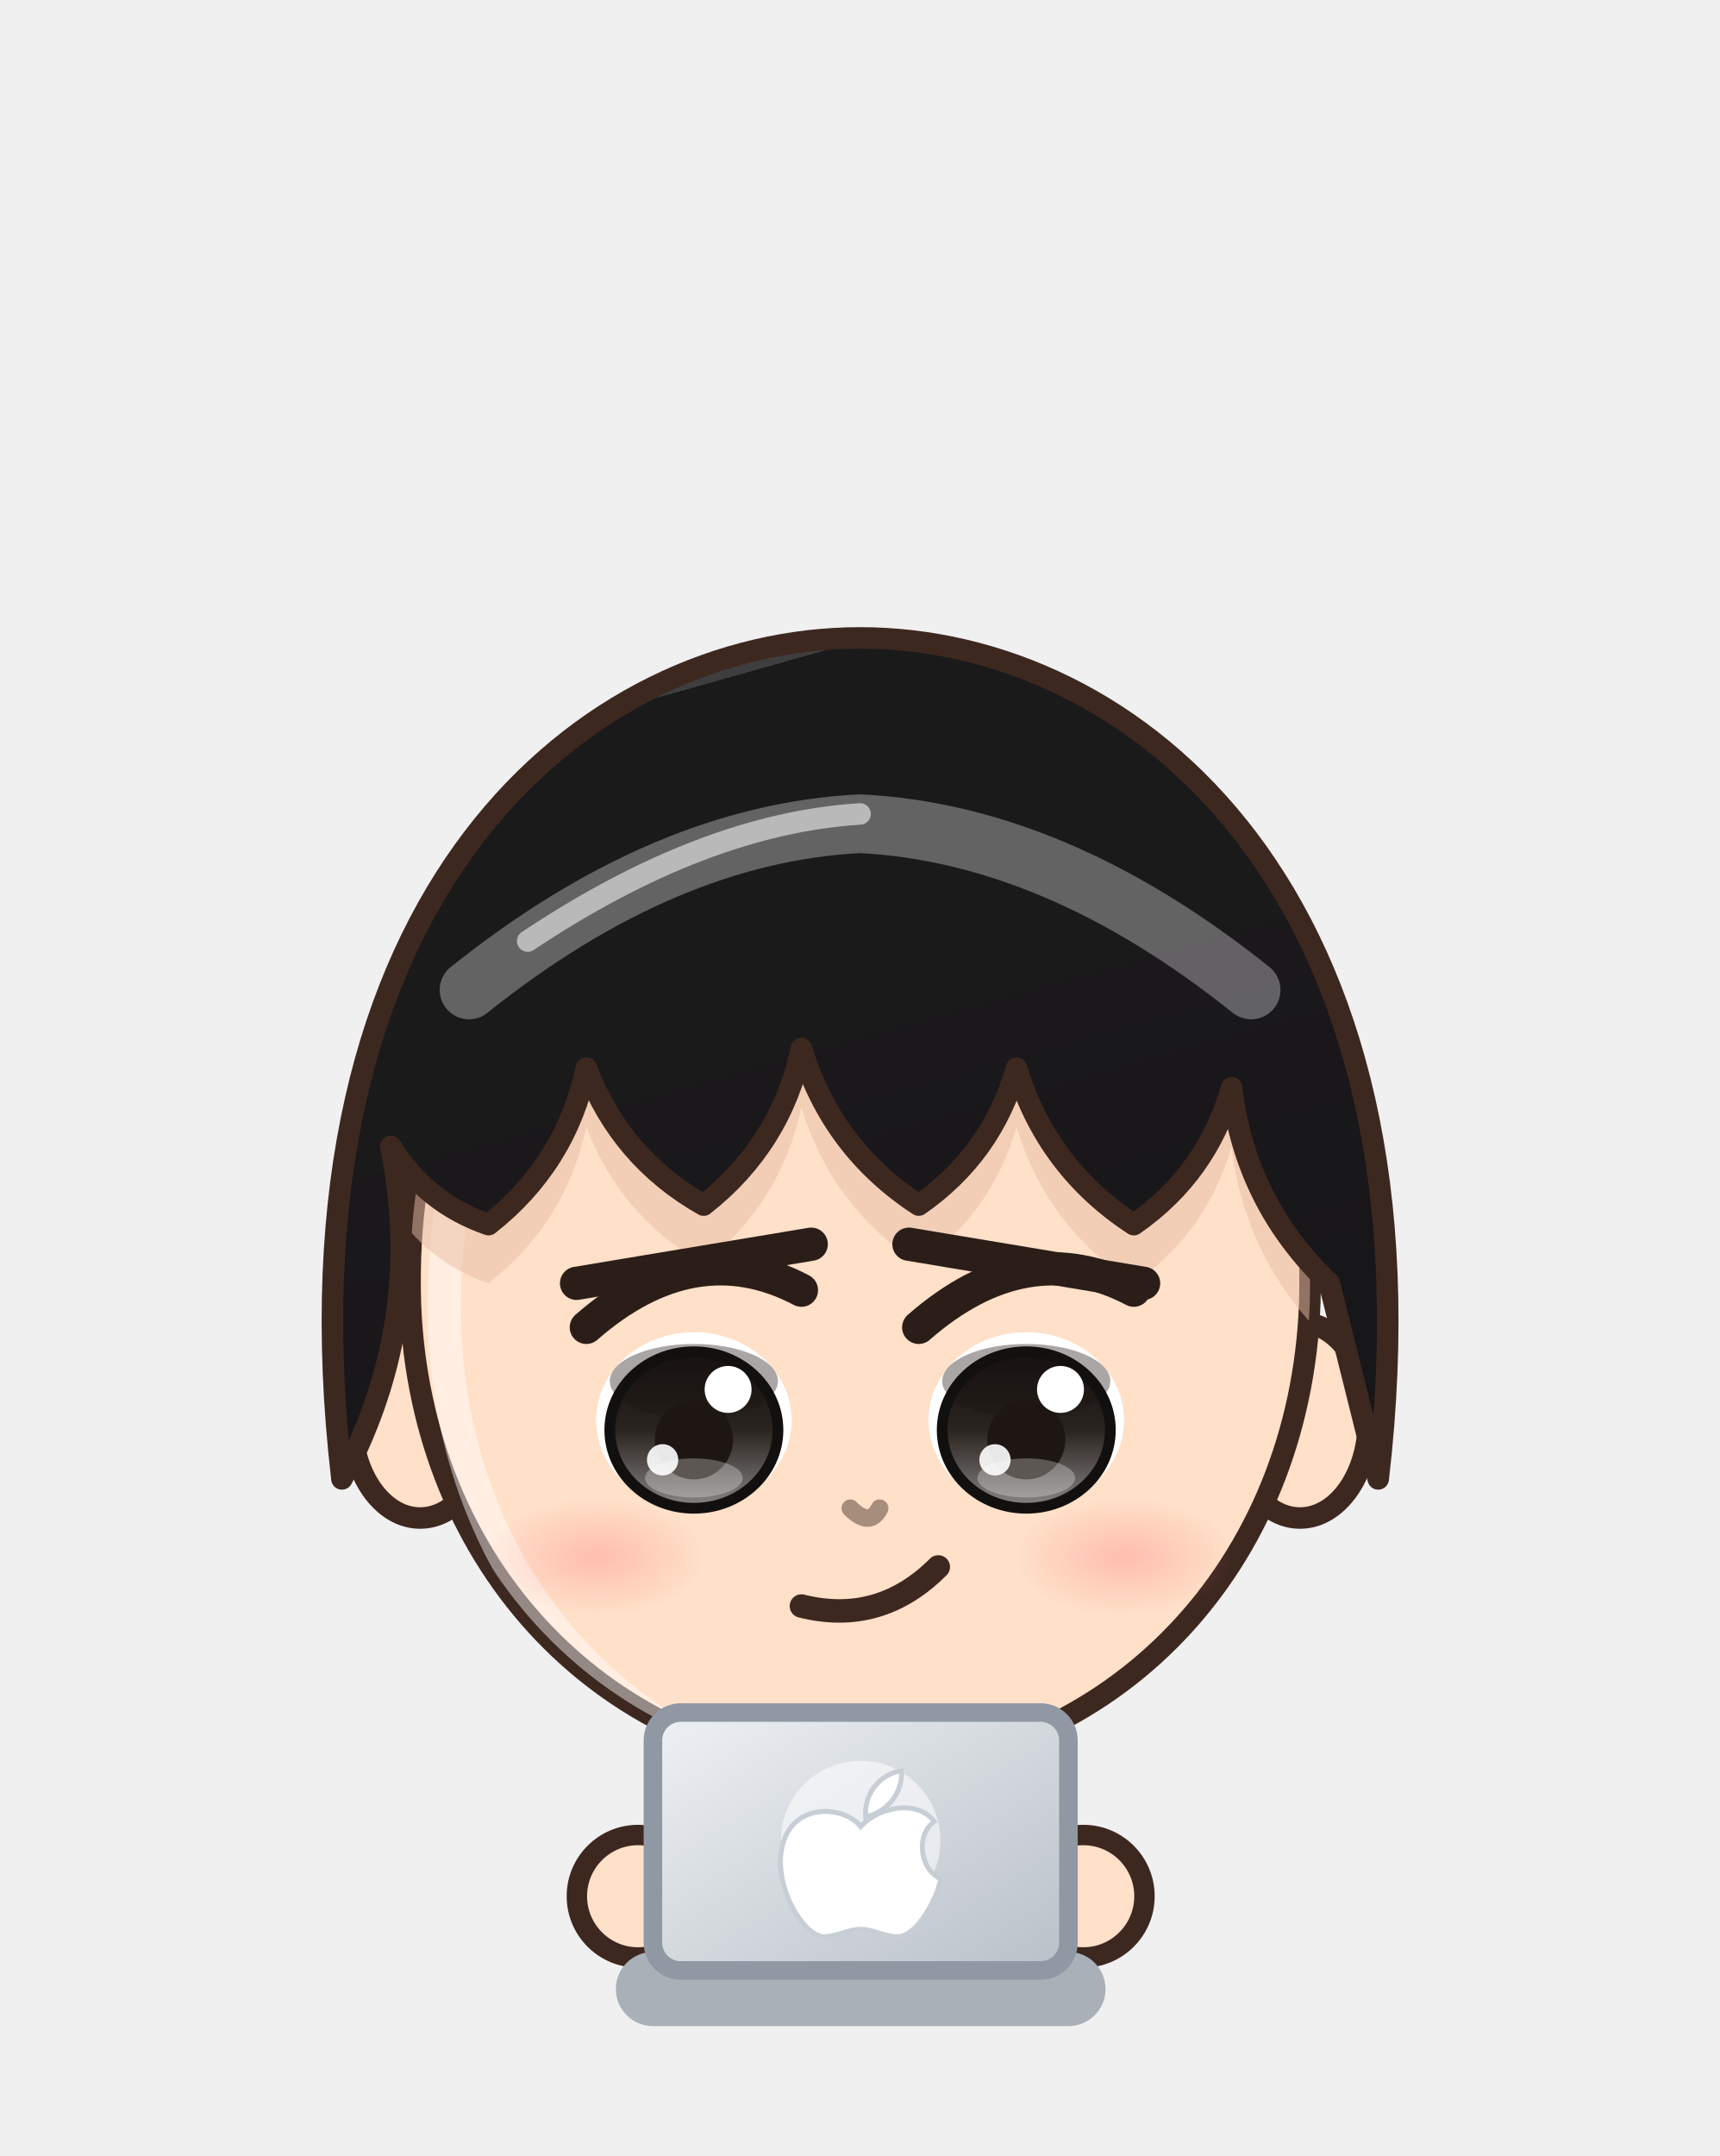
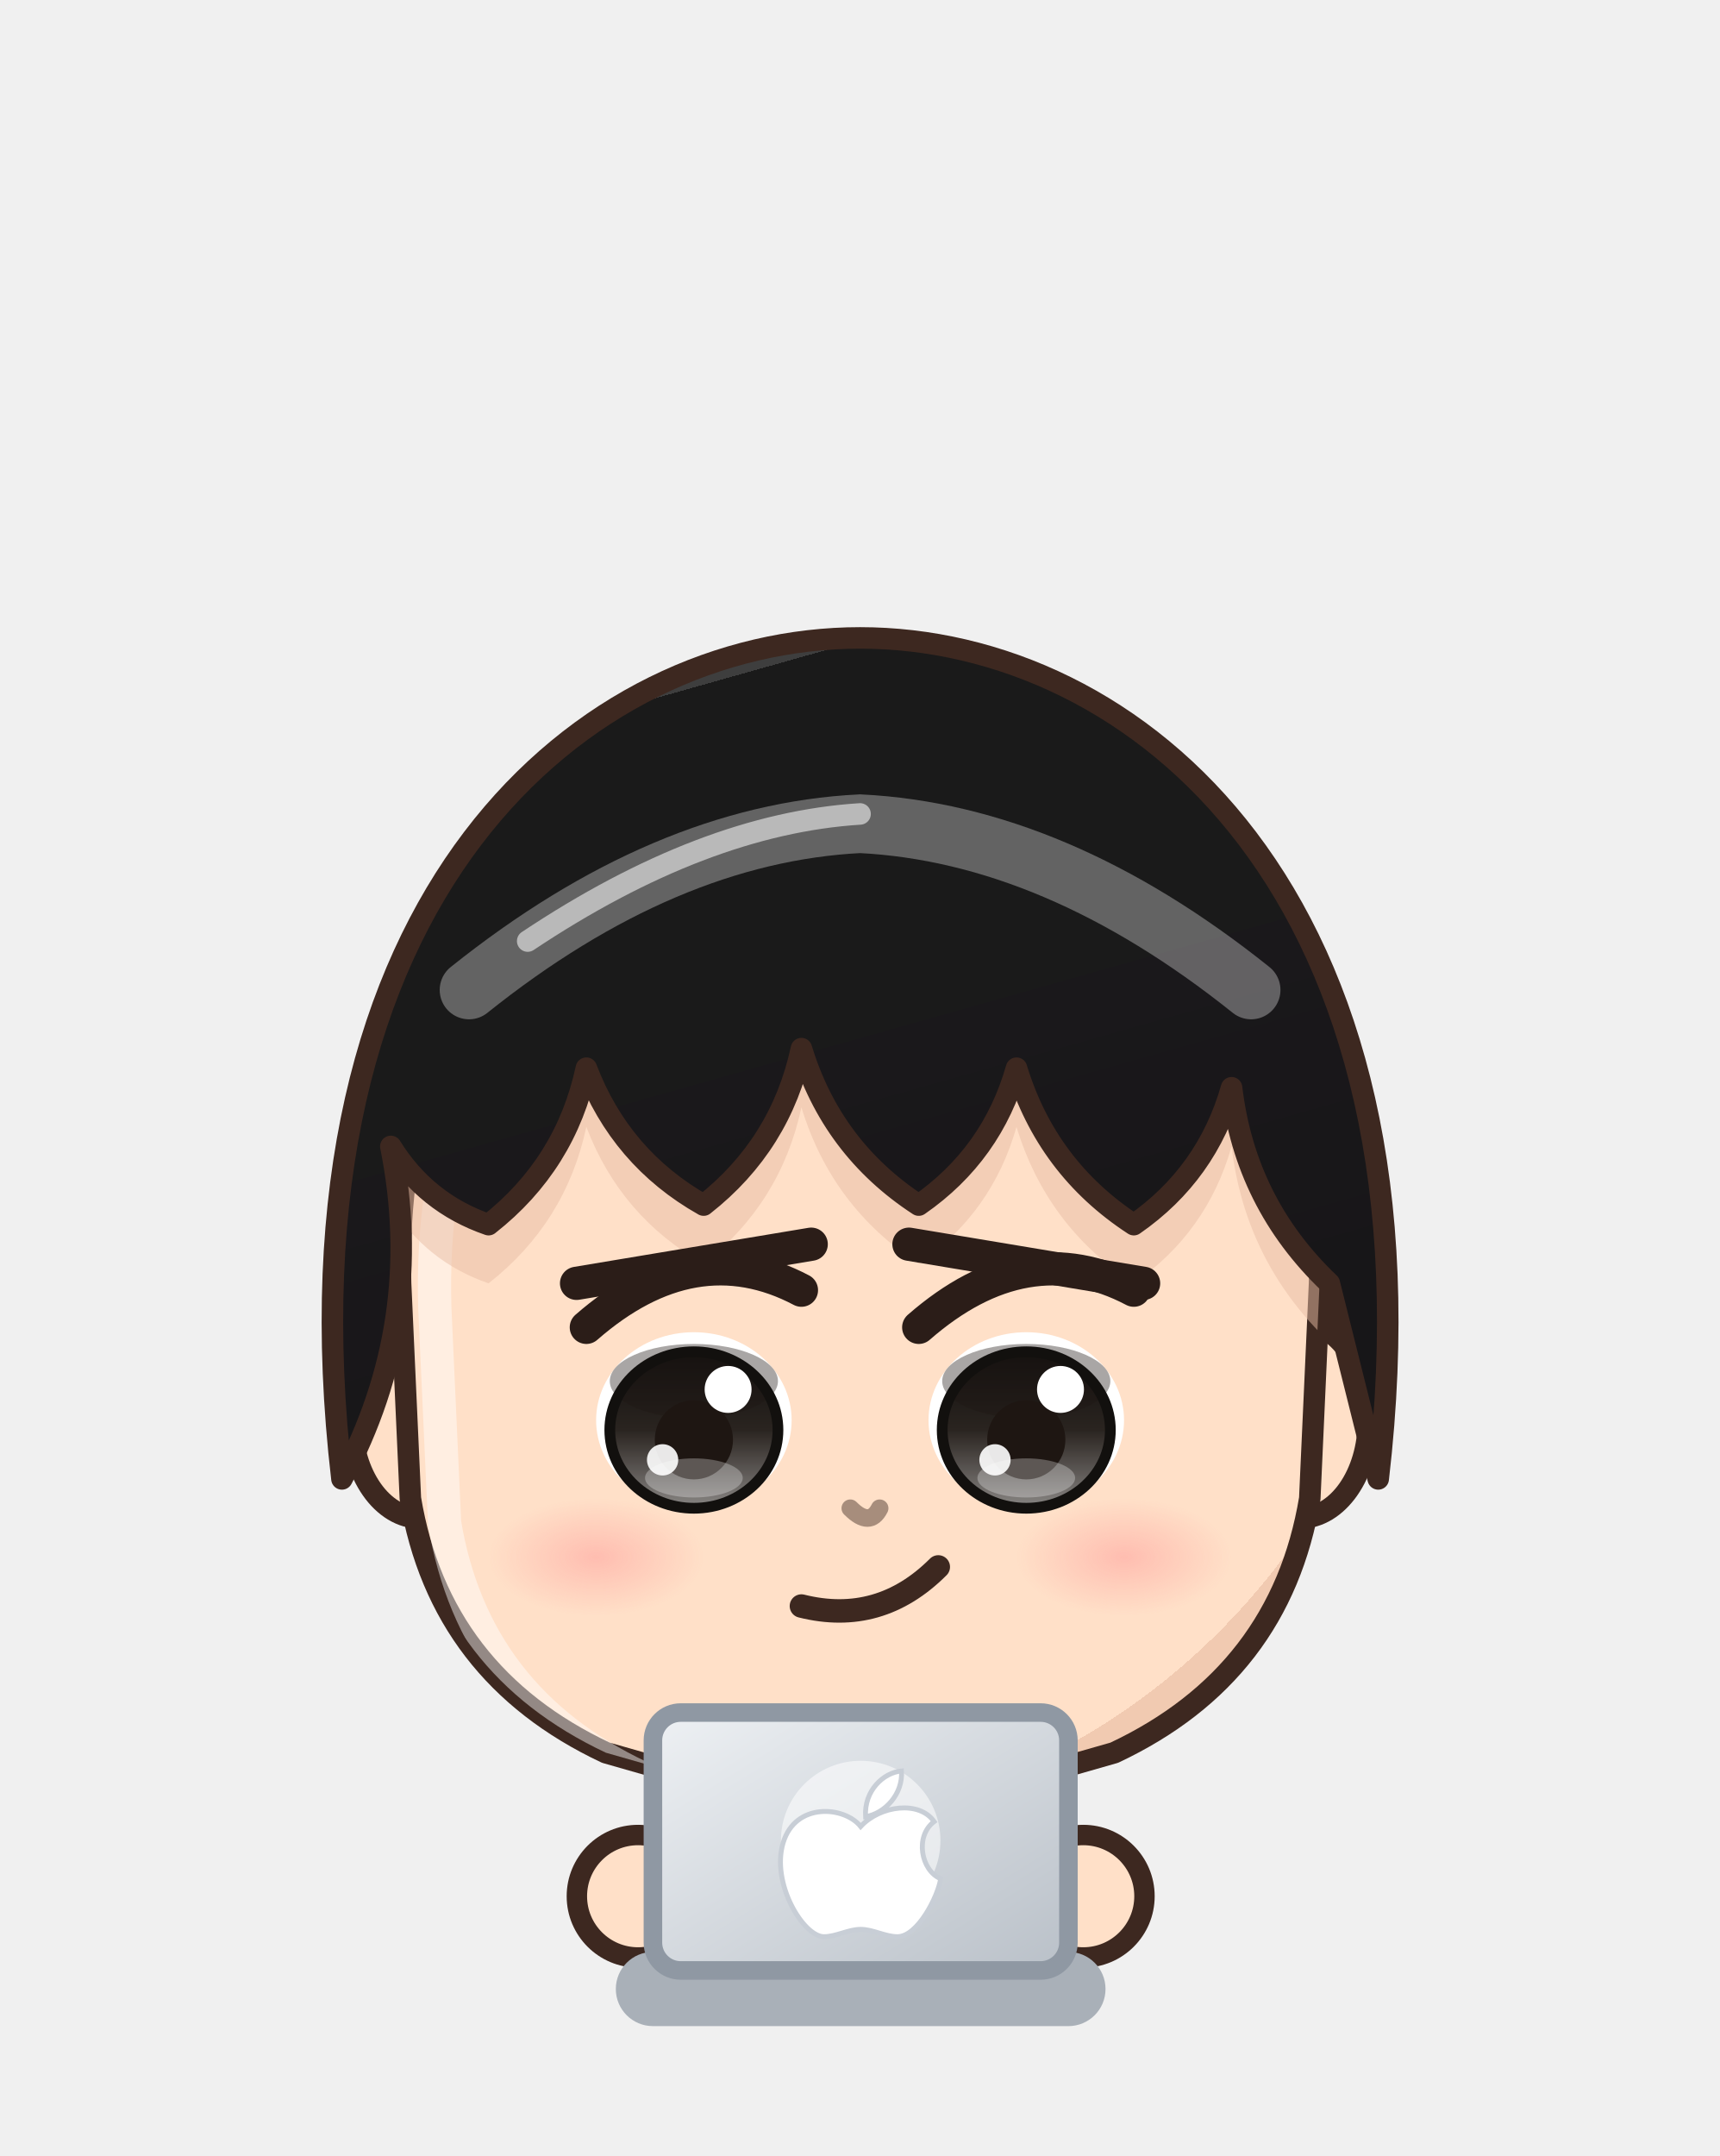
<svg xmlns="http://www.w3.org/2000/svg" viewBox="887.6 605.8 92.7 116.2" width="92.7" height="116.2">
  <svg x="887.6" y="605.8" viewBox="-120 -180 240 248.94" width="92.736" height="96.192">
    <defs>
      <linearGradient id="hair227" x1="0" y1="0" x2=".35" y2="1">
        <stop offset="0" stop-color="#3e3e3e" />
        <stop offset=".16" stop-color="#3e3e3e" />
        <stop offset=".16" stop-color="#1a1a1a" />
        <stop offset=".58" stop-color="#1a1a1a" />
        <stop offset=".58" stop-color="#1a181b" />
        <stop offset="1" stop-color="#171618" />
      </linearGradient>
      <radialGradient id="skin227" cx=".4" cy=".32" r=".85">
        <stop offset="0" stop-color="#ffe0c8" />
        <stop offset=".84" stop-color="#ffe0c8" />
        <stop offset=".84" stop-color="#f1cab1" />
        <stop offset="1" stop-color="#f1cab1" />
      </radialGradient>
      <linearGradient id="cloth227" x1="0" y1="0" x2=".45" y2="1">
        <stop offset="0" stop-color="#bc3c4a" />
        <stop offset=".16" stop-color="#bc3c4a" />
        <stop offset=".16" stop-color="#b01828" />
        <stop offset=".6" stop-color="#b01828" />
        <stop offset=".6" stop-color="#951626" />
        <stop offset="1" stop-color="#891422" />
      </linearGradient>
      <linearGradient id="iris227" x1="0" y1="0" x2="0" y2="1">
        <stop offset="0" stop-color="#12100e" />
        <stop offset=".5" stop-color="#2a2420" />
        <stop offset="1" stop-color="#898684" />
      </linearGradient>
      <linearGradient id="gold227" x1="0" y1="0" x2="1" y2="1">
        <stop offset="0" stop-color="#f6d27a" />
        <stop offset=".55" stop-color="#d9a63a" />
        <stop offset="1" stop-color="#a8761e" />
      </linearGradient>
      <linearGradient id="steel227" x1="0" y1="0" x2="1" y2="1">
        <stop offset="0" stop-color="#e4e8ee" />
        <stop offset=".5" stop-color="#9aa3ad" />
        <stop offset="1" stop-color="#5a606a" />
      </linearGradient>
      <linearGradient id="beard227" x1="0" y1="0" x2="0" y2="1">
        <stop offset="0" stop-color="#e6e6ea" />
        <stop offset="1" stop-color="#b8b8c2" />
      </linearGradient>
      <radialGradient id="hawkiris227" cx=".45" cy=".4" r=".7">
        <stop offset="0" stop-color="#ffe27a" />
        <stop offset=".6" stop-color="#e8a52a" />
        <stop offset="1" stop-color="#9a5a12" />
      </radialGradient>
      <linearGradient id="straw227" x1="0" y1="0" x2=".3" y2="1">
        <stop offset="0" stop-color="#ffe7aa" />
        <stop offset=".16" stop-color="#ffe7aa" />
        <stop offset=".16" stop-color="#ffe39a" />
        <stop offset=".58" stop-color="#ffe39a" />
        <stop offset=".58" stop-color="#e9b456" />
        <stop offset="1" stop-color="#d6a54f" />
      </linearGradient>
      <radialGradient id="blush227">
        <stop offset="0" stop-color="#ff7f86" stop-opacity=".9" />
        <stop offset="1" stop-color="#ff7f86" stop-opacity="0" />
      </radialGradient>
      <clipPath id="face227">
-         <path d="M -46,-4 C -47,-38 -25,-55 0,-55 C 25,-55 47,-38 46,-4 C 45,23 26,43 0,44 C -26,43 -45,23 -46,-4 Z" />
+         <path d="M -47,-6 C -48,-40 -26,-56 0,-56 C 26,-56 48,-40 47,-6 L 46,16 Q 43,34 26,42 L 12,46 L -12,46 L -26,42 Q -43,34 -46,16 Z" />
      </clipPath>
      <clipPath id="torso227">
        <path d="M -30,50 C -34,68 -28,94 -26,124 L 26,124 C 28,94 34,68 30,50 C 18,40 -18,40 -30,50 Z" />
      </clipPath>
    </defs>
    <ellipse cx="0" cy="208" rx="42" ry="7" fill="#000000" opacity=".16" />
    <g transform="translate(0,67.2) scale(1.364,1.364) translate(0,-44)" />
    <g transform="translate(0,205) scale(1.0,0.76) translate(0,-205)">
      <path d="M -23.5,118 Q -24.5,160.0 -20.5,202 L -5.5,202 Q -1.5,160.0 -2.5,118 Z" fill="#1a1a22" stroke="#3d2820" stroke-width="2.2" stroke-linejoin="round" />
      <path d="M -22,168 Q -24,184.0 -22,200 L -4,200 Q -2,184.0 -4,168 Z" fill="#1a1a22" stroke="#3d2820" stroke-width="2.2" stroke-linejoin="round" />
      <path d="M -18,172 L -18,196" stroke="#ffffff" stroke-width="2" opacity=".18" />
-       <ellipse cx="-13" cy="205" rx="14" ry="7" fill="#1a1a22" stroke="#3d2820" stroke-width="2.2" stroke-linejoin="round" />
-       <ellipse cx="-17" cy="202.5" rx="5" ry="2" fill="#ffffff" opacity=".3" />
+       <ellipse cx="-13" cy="205" rx="14" ry="7" fill="#1f1d26" stroke="#3d2820" stroke-width="2.2" stroke-linejoin="round" />
      <path d="M 2.5,118 Q 1.5,160.0 5.5,202 L 20.5,202 Q 24.5,160.0 23.5,118 Z" fill="#1a1a22" stroke="#3d2820" stroke-width="2.2" stroke-linejoin="round" />
      <path d="M 4,168 Q 2,184.0 4,200 L 22,200 Q 24,184.0 22,168 Z" fill="#1a1a22" stroke="#3d2820" stroke-width="2.2" stroke-linejoin="round" />
      <path d="M 8,172 L 8,196" stroke="#ffffff" stroke-width="2" opacity=".18" />
-       <ellipse cx="13" cy="205" rx="14" ry="7" fill="#1a1a22" stroke="#3d2820" stroke-width="2.2" stroke-linejoin="round" />
-       <ellipse cx="9" cy="202.5" rx="5" ry="2" fill="#ffffff" opacity=".3" />
+       <ellipse cx="13" cy="205" rx="14" ry="7" fill="#1f1d26" stroke="#3d2820" stroke-width="2.2" stroke-linejoin="round" />
      <path d="M -30,50 C -34,68 -28,94 -26,124 L 26,124 C 28,94 34,68 30,50 C 18,40 -18,40 -30,50 Z" fill="url(#cloth227)" stroke="#3d2820" stroke-width="2.2" stroke-linejoin="round" />
      <g clip-path="url(#torso227)">
        <path d="M -30,50 C -34,68 -28,94 -26,124 L 26,124 C 28,94 34,68 30,50 C 18,40 -18,40 -30,50 Z" transform="translate(4,3)" fill="none" stroke="#ffffff" stroke-width="5" opacity=".3" />
        <path d="M -30,50 C -34,68 -28,94 -26,124 L 26,124 C 28,94 34,68 30,50 C 18,40 -18,40 -30,50 Z" transform="translate(-6,-2)" fill="none" stroke="#000000" stroke-width="9" opacity=".13" />
      </g>
      <path d="M -12,42 L 0,54 L 12,42" stroke="#1a1a22" stroke-width="5" fill="none" />
      <g clip-path="url(#torso227)">
        <path d="M -24,70 Q -14,62 -8,74 Q -2,86 8,78" stroke="#e6b84a" stroke-width="2" fill="none" />
      </g>
      <ellipse cx="31" cy="88" rx="10" ry="3.2" fill="none" stroke="#e6b84a" stroke-width="2.4" />
      <ellipse cx="31" cy="82" rx="10" ry="3.2" fill="none" stroke="#e6b84a" stroke-width="2.4" />
      <ellipse cx="31" cy="76" rx="10" ry="3.2" fill="none" stroke="#e6b84a" stroke-width="2.4" />
      <path d="M -28,54 L -38,84 L -31,102" stroke="#3d2820" stroke-width="17" fill="none" stroke-linecap="round" stroke-linejoin="round" />
      <path d="M -28,54 L -38,84 L -31,102" stroke="url(#cloth227)" stroke-width="12.6" fill="none" stroke-linecap="round" stroke-linejoin="round" />
      <path d="M -28,54 L -38,84 L -31,102" transform="translate(-2.6,-1)" stroke="#ffffff" stroke-width="2.6" fill="none" stroke-linecap="round" stroke-linejoin="round" opacity=".28" />
      <path d="M 28,54 L 38,84 L 31,102" stroke="#3d2820" stroke-width="17" fill="none" stroke-linecap="round" stroke-linejoin="round" />
      <path d="M 28,54 L 38,84 L 31,102" stroke="url(#cloth227)" stroke-width="12.6" fill="none" stroke-linecap="round" stroke-linejoin="round" />
      <path d="M 28,54 L 38,84 L 31,102" transform="translate(-2.6,-1)" stroke="#ffffff" stroke-width="2.6" fill="none" stroke-linecap="round" stroke-linejoin="round" opacity=".28" />
      <circle cx="-31" cy="102" r="8.5" fill="url(#skin227)" stroke="#3d2820" stroke-width="2.2" />
      <circle cx="31" cy="102" r="8.5" fill="url(#skin227)" stroke="#3d2820" stroke-width="2.2" />
      <path d="M -44,64 L -32,62 L -31,72 L -43,74 Z" fill="#4fb8b0" stroke="#3d2820" stroke-width="1.4" />
      <path d="M -10,34 L 10,34 L 9,46 Q 0,50 -9,46 Z" fill="#f1cab1" />
    </g>
    <g transform="translate(0,67.2) scale(1.364,1.364) translate(0,-44)">
      <ellipse cx="-45" cy="8" rx="7" ry="10" fill="url(#skin227)" stroke="#3d2820" stroke-width="2.2" stroke-linejoin="round" />
      <ellipse cx="45" cy="8" rx="7" ry="10" fill="url(#skin227)" stroke="#3d2820" stroke-width="2.2" stroke-linejoin="round" />
-       <path d="M -46,-4 C -47,-38 -25,-55 0,-55 C 25,-55 47,-38 46,-4 C 45,23 26,43 0,44 C -26,43 -45,23 -46,-4 Z" fill="url(#skin227)" stroke="#3d2820" stroke-width="2.2" stroke-linejoin="round" />
+       <path d="M -47,-6 C -48,-40 -26,-56 0,-56 C 26,-56 48,-40 47,-6 L 46,16 Q 43,34 26,42 L 12,46 L -12,46 L -26,42 Q -43,34 -46,16 Z" fill="url(#skin227)" stroke="#3d2820" stroke-width="2.2" stroke-linejoin="round" />
      <g clip-path="url(#face227)">
-         <path d="M -46,-4 C -47,-38 -25,-55 0,-55 C 25,-55 47,-38 46,-4 C 45,23 26,43 0,44 C -26,43 -45,23 -46,-4 Z" transform="translate(3.5,2.5)" fill="none" stroke="#ffffff" stroke-width="3.4" opacity=".45" />
+         <path d="M -47,-6 C -48,-40 -26,-56 0,-56 C 26,-56 48,-40 47,-6 L 46,16 Q 43,34 26,42 L 12,46 L -12,46 L -26,42 Q -43,34 -46,16 Z" transform="translate(3.5,2.5)" fill="none" stroke="#ffffff" stroke-width="3.4" opacity=".45" />
      </g>
      <g clip-path="url(#face227)">
        <path d="M -53,14 C -60,-46 -28,-72 0,-72 C 28,-72 60,-46 53,14 L 48,-6 Q 39.4,-14.2 38,-26 Q 35.5,-17.2 28,-12 Q 19.1,-17.8 16,-28 Q 13.5,-19.2 6,-14 Q -2.9,-19.8 -6,-30 Q -8.1,-20.2 -16,-14 Q -24.5,-18.8 -28,-28 Q -30.1,-18.2 -38,-12 Q -44.4,-14.2 -48,-20 Q -44.4,-2.1 -53,14 Z" transform="translate(0,6)" fill="#e7bca4" opacity=".5" />
      </g>
      <ellipse cx="-17" cy="8" rx="10" ry="9" fill="#ffffff" />
      <ellipse cx="-17" cy="9" rx="8.6" ry="8" fill="url(#iris227)" />
      <ellipse cx="-17" cy="4.0" rx="8.6" ry="3.8" fill="#1e1612" opacity=".38" />
      <ellipse cx="-17" cy="9" rx="8.6" ry="8" fill="none" stroke="#12100e" stroke-width="1.1" />
      <ellipse cx="-17" cy="10" rx="4" ry="4.05" fill="#1e1612" />
      <ellipse cx="-17" cy="13.9" rx="5" ry="2.0" fill="#ffffff" opacity=".28" />
      <circle cx="-13.5" cy="4.85" r="2.4" fill="#ffffff" />
      <circle cx="-20.2" cy="12.05" r="1.6" fill="#ffffff" opacity=".9" />
      <path d="M -28,-1.5 Q -17,-11.1 -6,-5.3" stroke="#2b1d18" stroke-width="3.4" fill="none" stroke-linecap="round" />
      <path d="M -29,-6 L -5,-10" stroke="#2b1d18" stroke-width="3.4" stroke-linecap="round" />
      <ellipse cx="17" cy="8" rx="10" ry="9" fill="#ffffff" />
      <ellipse cx="17" cy="9" rx="8.6" ry="8" fill="url(#iris227)" />
      <ellipse cx="17" cy="4.0" rx="8.6" ry="3.8" fill="#1e1612" opacity=".38" />
      <ellipse cx="17" cy="9" rx="8.6" ry="8" fill="none" stroke="#12100e" stroke-width="1.1" />
      <ellipse cx="17" cy="10" rx="4" ry="4.05" fill="#1e1612" />
      <ellipse cx="17" cy="13.9" rx="5" ry="2.0" fill="#ffffff" opacity=".28" />
      <circle cx="20.5" cy="4.85" r="2.4" fill="#ffffff" />
      <circle cx="13.8" cy="12.05" r="1.6" fill="#ffffff" opacity=".9" />
      <path d="M 6,-1.5 Q 17,-11.1 28,-5.3" stroke="#2b1d18" stroke-width="3.4" fill="none" stroke-linecap="round" />
      <path d="M 5,-10 L 29,-6" stroke="#2b1d18" stroke-width="3.4" stroke-linecap="round" />
      <path d="M -6,27 Q 2,29 8,23" stroke="#3d2820" stroke-width="2.4" fill="none" stroke-linecap="round" />
      <ellipse cx="-27" cy="22" rx="11" ry="6" fill="url(#blush227)" opacity="0.40" />
      <ellipse cx="27" cy="22" rx="11" ry="6" fill="url(#blush227)" opacity="0.40" />
      <path d="M -1,17 Q 1,19 2,17" stroke="#a78d7c" stroke-width="1.8" fill="none" stroke-linecap="round" />
      <path d="M -53,14 C -60,-46 -28,-72 0,-72 C 28,-72 60,-46 53,14 L 48,-6 Q 39.4,-14.2 38,-26 Q 35.5,-17.2 28,-12 Q 19.1,-17.8 16,-28 Q 13.5,-19.2 6,-14 Q -2.9,-19.8 -6,-30 Q -8.1,-20.2 -16,-14 Q -24.5,-18.8 -28,-28 Q -30.1,-18.2 -38,-12 Q -44.4,-14.2 -48,-20 Q -44.4,-2.1 -53,14 Z" fill="url(#hair227)" stroke="#3d2820" stroke-width="2.2" stroke-linejoin="round" />
      <defs>
        <clipPath id="hf227">
          <path d="M -53,14 C -60,-46 -28,-72 0,-72 C 28,-72 60,-46 53,14 L 48,-6 Q 39.4,-14.2 38,-26 Q 35.5,-17.2 28,-12 Q 19.1,-17.8 16,-28 Q 13.5,-19.2 6,-14 Q -2.9,-19.8 -6,-30 Q -8.1,-20.2 -16,-14 Q -24.5,-18.8 -28,-28 Q -30.1,-18.2 -38,-12 Q -44.4,-14.2 -48,-20 Q -44.4,-2.1 -53,14 Z" />
        </clipPath>
      </defs>
      <g clip-path="url(#hf227)">
        <path d="M -40,-36 Q -20,-52 0,-53 Q 20,-52 40,-36" stroke="#ffffff" stroke-width="6" fill="none" stroke-linecap="round" opacity=".32" />
        <path d="M -34,-41 Q -16,-53 0,-54" stroke="#ffffff" stroke-width="2.2" fill="none" stroke-linecap="round" opacity=".55" />
      </g>
    </g>
    <g transform="translate(0,205) scale(1.0,0.76) translate(0,-205)" />
  </svg>
  <circle cx="922.0" cy="708.0" r="3.3" fill="#ffe0c8" stroke="#3d2820" stroke-width="1.1" />
  <circle cx="946.0" cy="708.0" r="3.3" fill="#ffe0c8" stroke="#3d2820" stroke-width="1.1" />
  <defs>
    <linearGradient id="lp228" x1="0" y1="0" x2="1" y2="1">
      <stop offset="0" stop-color="#eef1f4" />
      <stop offset="1" stop-color="#b9c0c8" />
    </linearGradient>
  </defs>
  <rect x="920.8" y="711.0" width="26.4" height="4" rx="2" fill="#a9b0b8" />
  <rect x="922.8" y="698.1" width="22.4" height="13.9" rx="1.5" fill="url(#lp228)" stroke="#8f98a3" stroke-width="1" />
  <ellipse cx="934.0" cy="705.0" rx="4.3" ry="4.3" fill="#ffffff" opacity=".55" />
  <path d="M 0,-4 C -2,-6.5 -8,-7 -9.5,-2 C -11,3 -7,9.5 -4.5,9.5 C -3,9.5 -1.5,8.6 0,8.6 C 1.5,8.6 3,9.5 4.5,9.5 C 7,9.5 9.5,4.5 9.8,2.4 C 7.4,1.4 6.6,-2.8 9,-4.6 C 7.2,-7.2 2.4,-6.6 0,-4 Z M 0.6,-5.2 C 0.4,-8.4 2.8,-10.6 5,-10.8 C 5.2,-8 3,-5.6 0.6,-5.2 Z" transform="translate(934.0,706.0) scale(0.44)" fill="#ffffff" stroke="#c8ced6" stroke-width=".6" />
</svg>
